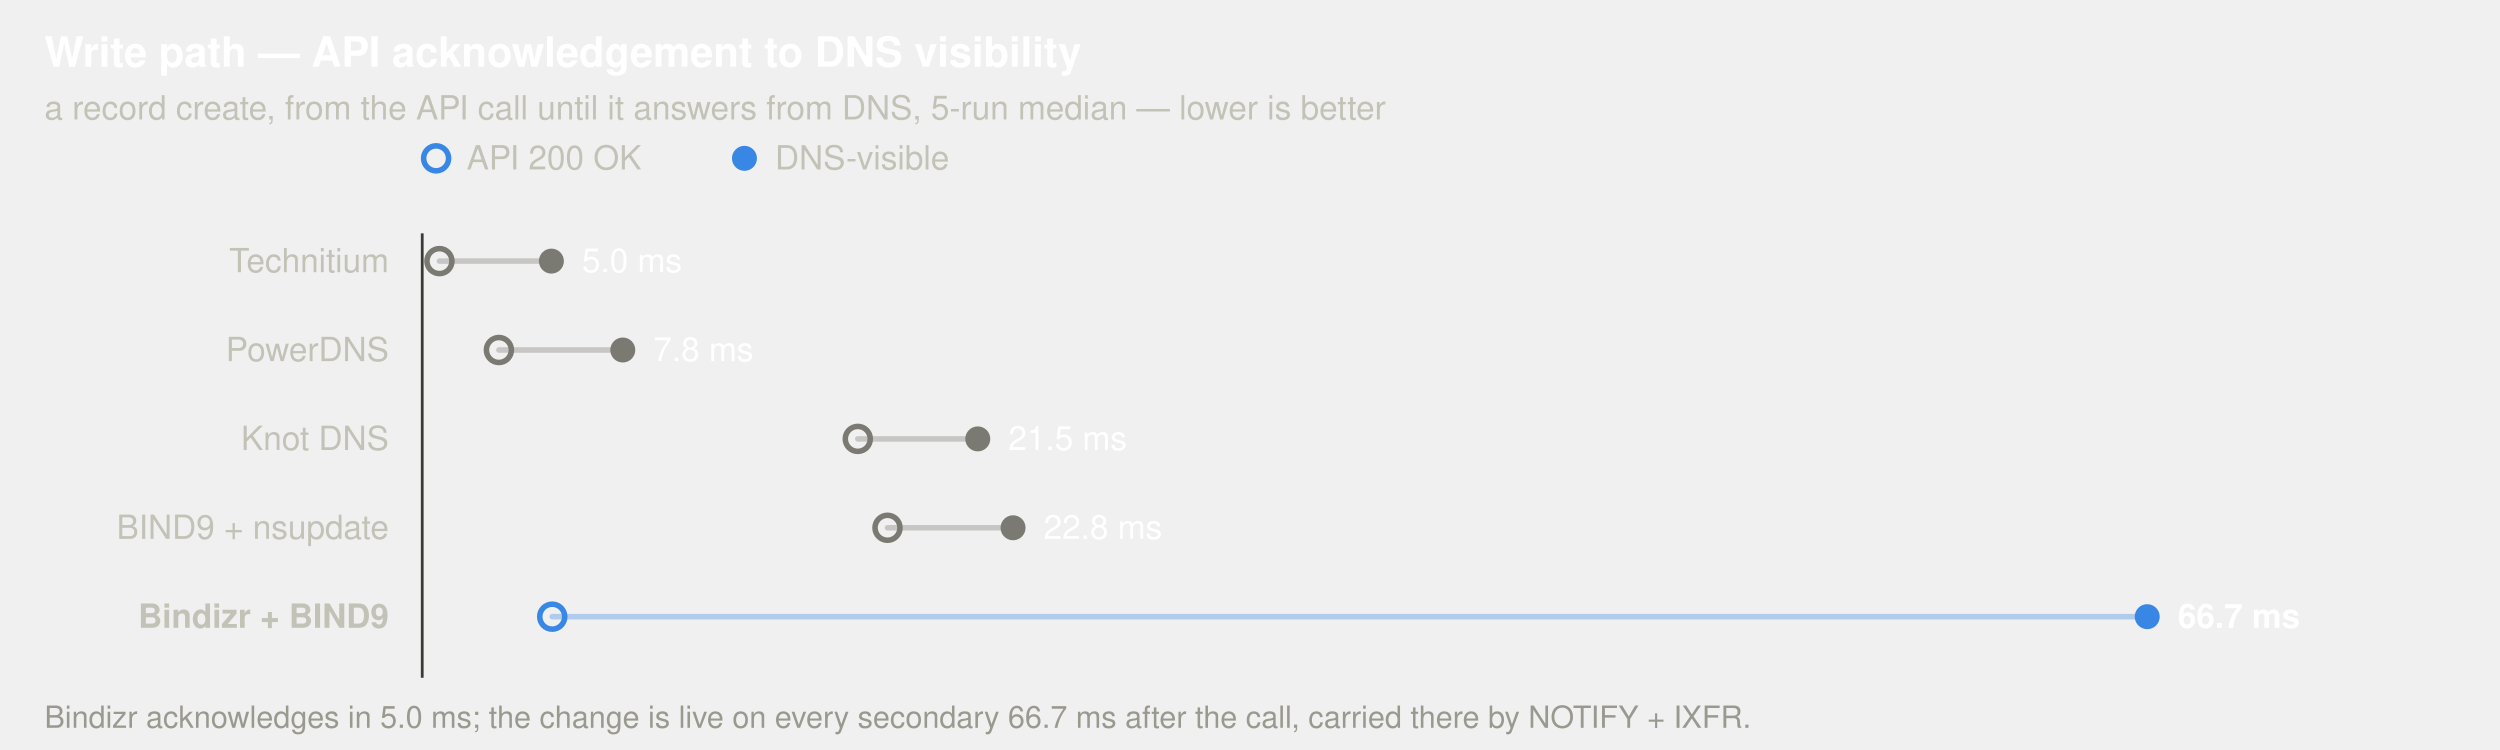
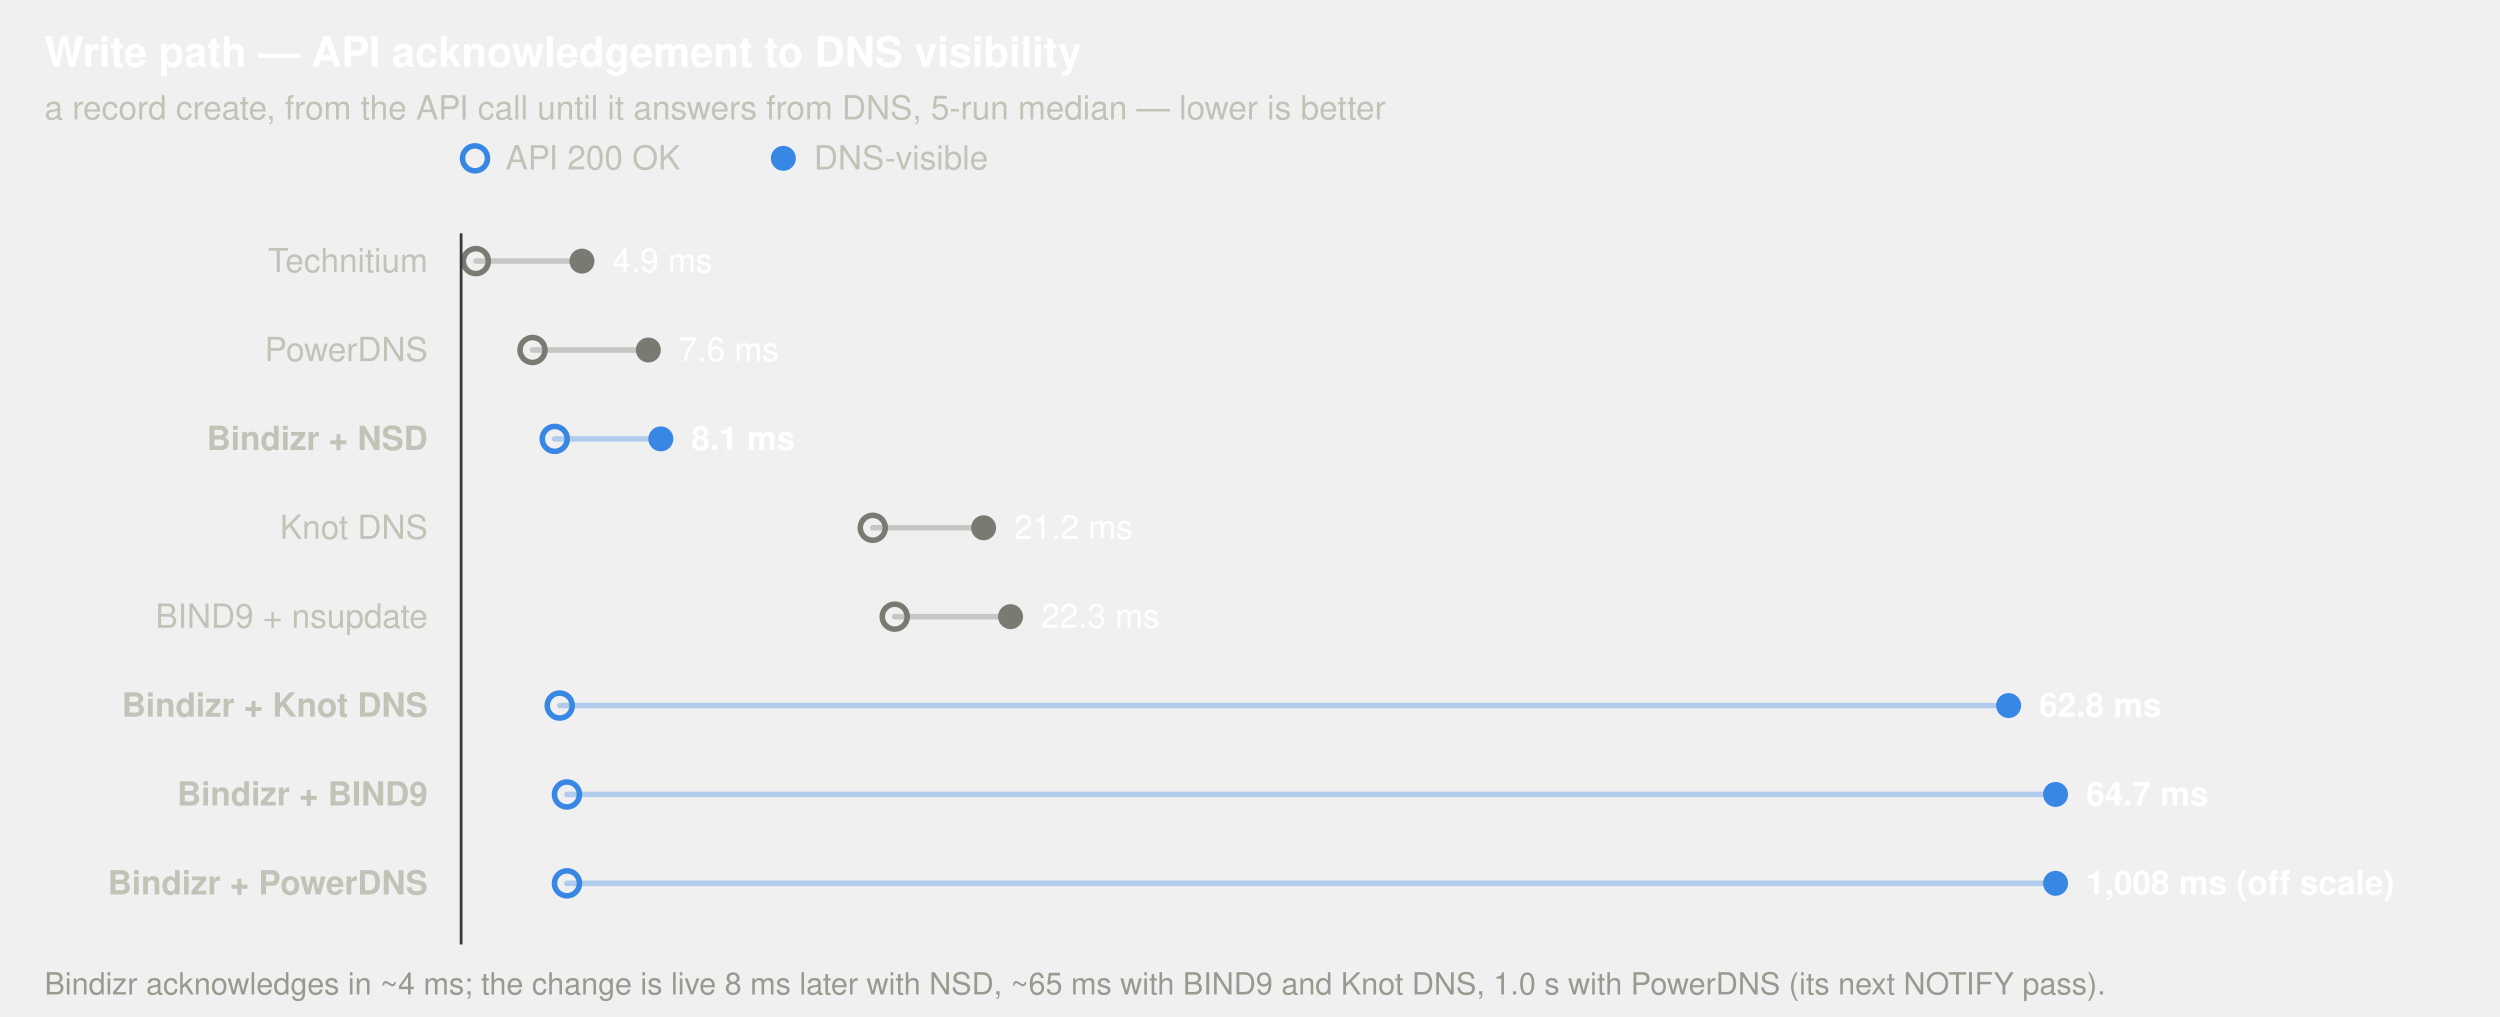
- <svg xmlns="http://www.w3.org/2000/svg" width="900" height="270" viewBox="0 0 900 270" role="img">
+ <svg xmlns="http://www.w3.org/2000/svg" width="900" height="366" viewBox="0 0 900 366" role="img">
  <text x="16.0" y="24.0" font-family="-apple-system, BlinkMacSystemFont, 'Segoe UI', Helvetica, Arial, sans-serif" font-size="15" font-weight="600" fill="#ffffff" text-anchor="start">Write path — API acknowledgement to DNS visibility</text>
  <text x="16.0" y="43.0" font-family="-apple-system, BlinkMacSystemFont, 'Segoe UI', Helvetica, Arial, sans-serif" font-size="12" font-weight="400" fill="#c3c2b7" text-anchor="start">a record create, from the API call until it answers from DNS, 5-run median — lower is better</text>
-   <circle cx="157" cy="57" r="4.5" fill="none" stroke="#3987e5" stroke-width="2" />
-   <text x="168.0" y="61.0" font-family="-apple-system, BlinkMacSystemFont, 'Segoe UI', Helvetica, Arial, sans-serif" font-size="12" font-weight="400" fill="#c3c2b7" text-anchor="start">API 200 OK</text>
-   <circle cx="268" cy="57" r="4.5" fill="#3987e5" />
-   <text x="279.0" y="61.0" font-family="-apple-system, BlinkMacSystemFont, 'Segoe UI', Helvetica, Arial, sans-serif" font-size="12" font-weight="400" fill="#c3c2b7" text-anchor="start">DNS-visible</text>
-   <text x="140.0" y="98.0" font-family="-apple-system, BlinkMacSystemFont, 'Segoe UI', Helvetica, Arial, sans-serif" font-size="12" font-weight="400" fill="#c3c2b7" text-anchor="end">Technitium</text>
-   <line x1="158.2" y1="94.0" x2="198.5" y2="94.0" stroke="#7a7972" stroke-width="2" stroke-linecap="round" opacity="0.35" />
-   <circle cx="158.2" cy="94.0" r="4.5" fill="none" stroke="#7a7972" stroke-width="2" />
-   <circle cx="198.5" cy="94.0" r="4.5" fill="#7a7972" />
-   <text x="209.5" y="98.0" font-family="-apple-system, BlinkMacSystemFont, 'Segoe UI', Helvetica, Arial, sans-serif" font-size="12" font-weight="400" fill="#ffffff" text-anchor="start">5.0 ms</text>
-   <text x="140.0" y="130.0" font-family="-apple-system, BlinkMacSystemFont, 'Segoe UI', Helvetica, Arial, sans-serif" font-size="12" font-weight="400" fill="#c3c2b7" text-anchor="end">PowerDNS</text>
-   <line x1="179.6" y1="126.0" x2="224.2" y2="126.0" stroke="#7a7972" stroke-width="2" stroke-linecap="round" opacity="0.35" />
-   <circle cx="179.6" cy="126.0" r="4.5" fill="none" stroke="#7a7972" stroke-width="2" />
-   <circle cx="224.2" cy="126.0" r="4.5" fill="#7a7972" />
-   <text x="235.2" y="130.0" font-family="-apple-system, BlinkMacSystemFont, 'Segoe UI', Helvetica, Arial, sans-serif" font-size="12" font-weight="400" fill="#ffffff" text-anchor="start">7.8 ms</text>
-   <text x="140.0" y="162.0" font-family="-apple-system, BlinkMacSystemFont, 'Segoe UI', Helvetica, Arial, sans-serif" font-size="12" font-weight="400" fill="#c3c2b7" text-anchor="end">Knot DNS</text>
-   <line x1="308.8" y1="158.0" x2="352.0" y2="158.0" stroke="#7a7972" stroke-width="2" stroke-linecap="round" opacity="0.35" />
-   <circle cx="308.8" cy="158.0" r="4.5" fill="none" stroke="#7a7972" stroke-width="2" />
-   <circle cx="352.0" cy="158.0" r="4.5" fill="#7a7972" />
-   <text x="363.0" y="162.0" font-family="-apple-system, BlinkMacSystemFont, 'Segoe UI', Helvetica, Arial, sans-serif" font-size="12" font-weight="400" fill="#ffffff" text-anchor="start">21.5 ms</text>
-   <text x="140.0" y="194.0" font-family="-apple-system, BlinkMacSystemFont, 'Segoe UI', Helvetica, Arial, sans-serif" font-size="12" font-weight="400" fill="#c3c2b7" text-anchor="end">BIND9 + nsupdate</text>
-   <line x1="319.5" y1="190.0" x2="364.7" y2="190.0" stroke="#7a7972" stroke-width="2" stroke-linecap="round" opacity="0.35" />
-   <circle cx="319.5" cy="190.0" r="4.5" fill="none" stroke="#7a7972" stroke-width="2" />
-   <circle cx="364.7" cy="190.0" r="4.5" fill="#7a7972" />
-   <text x="375.7" y="194.0" font-family="-apple-system, BlinkMacSystemFont, 'Segoe UI', Helvetica, Arial, sans-serif" font-size="12" font-weight="400" fill="#ffffff" text-anchor="start">22.8 ms</text>
-   <text x="140.0" y="226.0" font-family="-apple-system, BlinkMacSystemFont, 'Segoe UI', Helvetica, Arial, sans-serif" font-size="12" font-weight="600" fill="#c3c2b7" text-anchor="end">Bindizr + BIND9</text>
-   <line x1="198.8" y1="222.0" x2="773.0" y2="222.0" stroke="#3987e5" stroke-width="2" stroke-linecap="round" opacity="0.35" />
-   <circle cx="198.8" cy="222.0" r="4.5" fill="none" stroke="#3987e5" stroke-width="2" />
-   <circle cx="773.0" cy="222.0" r="4.5" fill="#3987e5" />
-   <text x="784.0" y="226.0" font-family="-apple-system, BlinkMacSystemFont, 'Segoe UI', Helvetica, Arial, sans-serif" font-size="12" font-weight="600" fill="#ffffff" text-anchor="start">66.7 ms</text>
-   <line x1="152" y1="84" x2="152" y2="244" stroke="#3a3a37" stroke-width="1" />
-   <text x="16.0" y="262.0" font-family="-apple-system, BlinkMacSystemFont, 'Segoe UI', Helvetica, Arial, sans-serif" font-size="11" font-weight="400" fill="#9a998f" text-anchor="start">Bindizr acknowledges in 5.0 ms; the change is live on every secondary 66.7 ms after the call, carried there by NOTIFY + IXFR.</text>
+   <circle cx="171" cy="57" r="4.5" fill="none" stroke="#3987e5" stroke-width="2" />
+   <text x="182.0" y="61.0" font-family="-apple-system, BlinkMacSystemFont, 'Segoe UI', Helvetica, Arial, sans-serif" font-size="12" font-weight="400" fill="#c3c2b7" text-anchor="start">API 200 OK</text>
+   <circle cx="282" cy="57" r="4.5" fill="#3987e5" />
+   <text x="293.0" y="61.0" font-family="-apple-system, BlinkMacSystemFont, 'Segoe UI', Helvetica, Arial, sans-serif" font-size="12" font-weight="400" fill="#c3c2b7" text-anchor="start">DNS-visible</text>
+   <text x="154.0" y="98.0" font-family="-apple-system, BlinkMacSystemFont, 'Segoe UI', Helvetica, Arial, sans-serif" font-size="12" font-weight="400" fill="#c3c2b7" text-anchor="end">Technitium</text>
+   <line x1="171.3" y1="94.0" x2="209.5" y2="94.0" stroke="#7a7972" stroke-width="2" stroke-linecap="round" opacity="0.35" />
+   <circle cx="171.3" cy="94.0" r="4.5" fill="none" stroke="#7a7972" stroke-width="2" />
+   <circle cx="209.5" cy="94.0" r="4.5" fill="#7a7972" />
+   <text x="220.5" y="98.0" font-family="-apple-system, BlinkMacSystemFont, 'Segoe UI', Helvetica, Arial, sans-serif" font-size="12" font-weight="400" fill="#ffffff" text-anchor="start">4.9 ms</text>
+   <text x="154.0" y="130.0" font-family="-apple-system, BlinkMacSystemFont, 'Segoe UI', Helvetica, Arial, sans-serif" font-size="12" font-weight="400" fill="#c3c2b7" text-anchor="end">PowerDNS</text>
+   <line x1="191.7" y1="126.0" x2="233.4" y2="126.0" stroke="#7a7972" stroke-width="2" stroke-linecap="round" opacity="0.35" />
+   <circle cx="191.7" cy="126.0" r="4.5" fill="none" stroke="#7a7972" stroke-width="2" />
+   <circle cx="233.4" cy="126.0" r="4.5" fill="#7a7972" />
+   <text x="244.4" y="130.0" font-family="-apple-system, BlinkMacSystemFont, 'Segoe UI', Helvetica, Arial, sans-serif" font-size="12" font-weight="400" fill="#ffffff" text-anchor="start">7.6 ms</text>
+   <text x="154.0" y="162.0" font-family="-apple-system, BlinkMacSystemFont, 'Segoe UI', Helvetica, Arial, sans-serif" font-size="12" font-weight="600" fill="#c3c2b7" text-anchor="end">Bindizr + NSD</text>
+   <line x1="199.7" y1="158.0" x2="237.9" y2="158.0" stroke="#3987e5" stroke-width="2" stroke-linecap="round" opacity="0.35" />
+   <circle cx="199.7" cy="158.0" r="4.5" fill="none" stroke="#3987e5" stroke-width="2" />
+   <circle cx="237.9" cy="158.0" r="4.5" fill="#3987e5" />
+   <text x="248.9" y="162.0" font-family="-apple-system, BlinkMacSystemFont, 'Segoe UI', Helvetica, Arial, sans-serif" font-size="12" font-weight="600" fill="#ffffff" text-anchor="start">8.1 ms</text>
+   <text x="154.0" y="194.0" font-family="-apple-system, BlinkMacSystemFont, 'Segoe UI', Helvetica, Arial, sans-serif" font-size="12" font-weight="400" fill="#c3c2b7" text-anchor="end">Knot DNS</text>
+   <line x1="314.2" y1="190.0" x2="354.1" y2="190.0" stroke="#7a7972" stroke-width="2" stroke-linecap="round" opacity="0.35" />
+   <circle cx="314.2" cy="190.0" r="4.5" fill="none" stroke="#7a7972" stroke-width="2" />
+   <circle cx="354.1" cy="190.0" r="4.5" fill="#7a7972" />
+   <text x="365.1" y="194.0" font-family="-apple-system, BlinkMacSystemFont, 'Segoe UI', Helvetica, Arial, sans-serif" font-size="12" font-weight="400" fill="#ffffff" text-anchor="start">21.2 ms</text>
+   <text x="154.0" y="226.0" font-family="-apple-system, BlinkMacSystemFont, 'Segoe UI', Helvetica, Arial, sans-serif" font-size="12" font-weight="400" fill="#c3c2b7" text-anchor="end">BIND9 + nsupdate</text>
+   <line x1="322.1" y1="222.0" x2="363.8" y2="222.0" stroke="#7a7972" stroke-width="2" stroke-linecap="round" opacity="0.35" />
+   <circle cx="322.1" cy="222.0" r="4.5" fill="none" stroke="#7a7972" stroke-width="2" />
+   <circle cx="363.8" cy="222.0" r="4.5" fill="#7a7972" />
+   <text x="374.8" y="226.0" font-family="-apple-system, BlinkMacSystemFont, 'Segoe UI', Helvetica, Arial, sans-serif" font-size="12" font-weight="400" fill="#ffffff" text-anchor="start">22.3 ms</text>
+   <text x="154.0" y="258.0" font-family="-apple-system, BlinkMacSystemFont, 'Segoe UI', Helvetica, Arial, sans-serif" font-size="12" font-weight="600" fill="#c3c2b7" text-anchor="end">Bindizr + Knot DNS</text>
+   <line x1="201.5" y1="254.0" x2="723.1" y2="254.0" stroke="#3987e5" stroke-width="2" stroke-linecap="round" opacity="0.35" />
+   <circle cx="201.5" cy="254.0" r="4.5" fill="none" stroke="#3987e5" stroke-width="2" />
+   <circle cx="723.1" cy="254.0" r="4.5" fill="#3987e5" />
+   <text x="734.1" y="258.0" font-family="-apple-system, BlinkMacSystemFont, 'Segoe UI', Helvetica, Arial, sans-serif" font-size="12" font-weight="600" fill="#ffffff" text-anchor="start">62.8 ms</text>
+   <text x="154.0" y="290.0" font-family="-apple-system, BlinkMacSystemFont, 'Segoe UI', Helvetica, Arial, sans-serif" font-size="12" font-weight="600" fill="#c3c2b7" text-anchor="end">Bindizr + BIND9</text>
+   <line x1="204.1" y1="286.0" x2="740.0" y2="286.0" stroke="#3987e5" stroke-width="2" stroke-linecap="round" opacity="0.35" />
+   <circle cx="204.1" cy="286.0" r="4.5" fill="none" stroke="#3987e5" stroke-width="2" />
+   <circle cx="740.0" cy="286.0" r="4.5" fill="#3987e5" />
+   <text x="751.0" y="290.0" font-family="-apple-system, BlinkMacSystemFont, 'Segoe UI', Helvetica, Arial, sans-serif" font-size="12" font-weight="600" fill="#ffffff" text-anchor="start">64.7 ms</text>
+   <text x="154.0" y="322.0" font-family="-apple-system, BlinkMacSystemFont, 'Segoe UI', Helvetica, Arial, sans-serif" font-size="12" font-weight="600" fill="#c3c2b7" text-anchor="end">Bindizr + PowerDNS</text>
+   <line x1="204.1" y1="318.0" x2="740.0" y2="318.0" stroke="#3987e5" stroke-width="2" stroke-linecap="round" opacity="0.35" />
+   <circle cx="204.1" cy="318.0" r="4.5" fill="none" stroke="#3987e5" stroke-width="2" />
+   <circle cx="740.0" cy="318.0" r="4.5" fill="#3987e5" />
+   <text x="751.0" y="322.0" font-family="-apple-system, BlinkMacSystemFont, 'Segoe UI', Helvetica, Arial, sans-serif" font-size="12" font-weight="600" fill="#ffffff" text-anchor="start">1,008 ms (off scale)</text>
+   <line x1="166" y1="84" x2="166" y2="340" stroke="#3a3a37" stroke-width="1" />
+   <text x="16.0" y="358.0" font-family="-apple-system, BlinkMacSystemFont, 'Segoe UI', Helvetica, Arial, sans-serif" font-size="11" font-weight="400" fill="#9a998f" text-anchor="start">Bindizr acknowledges in ~4 ms; the change is live 8 ms later with NSD, ~65 ms with BIND9 and Knot DNS, 1.0 s with PowerDNS (its next NOTIFY pass).</text>
</svg>
